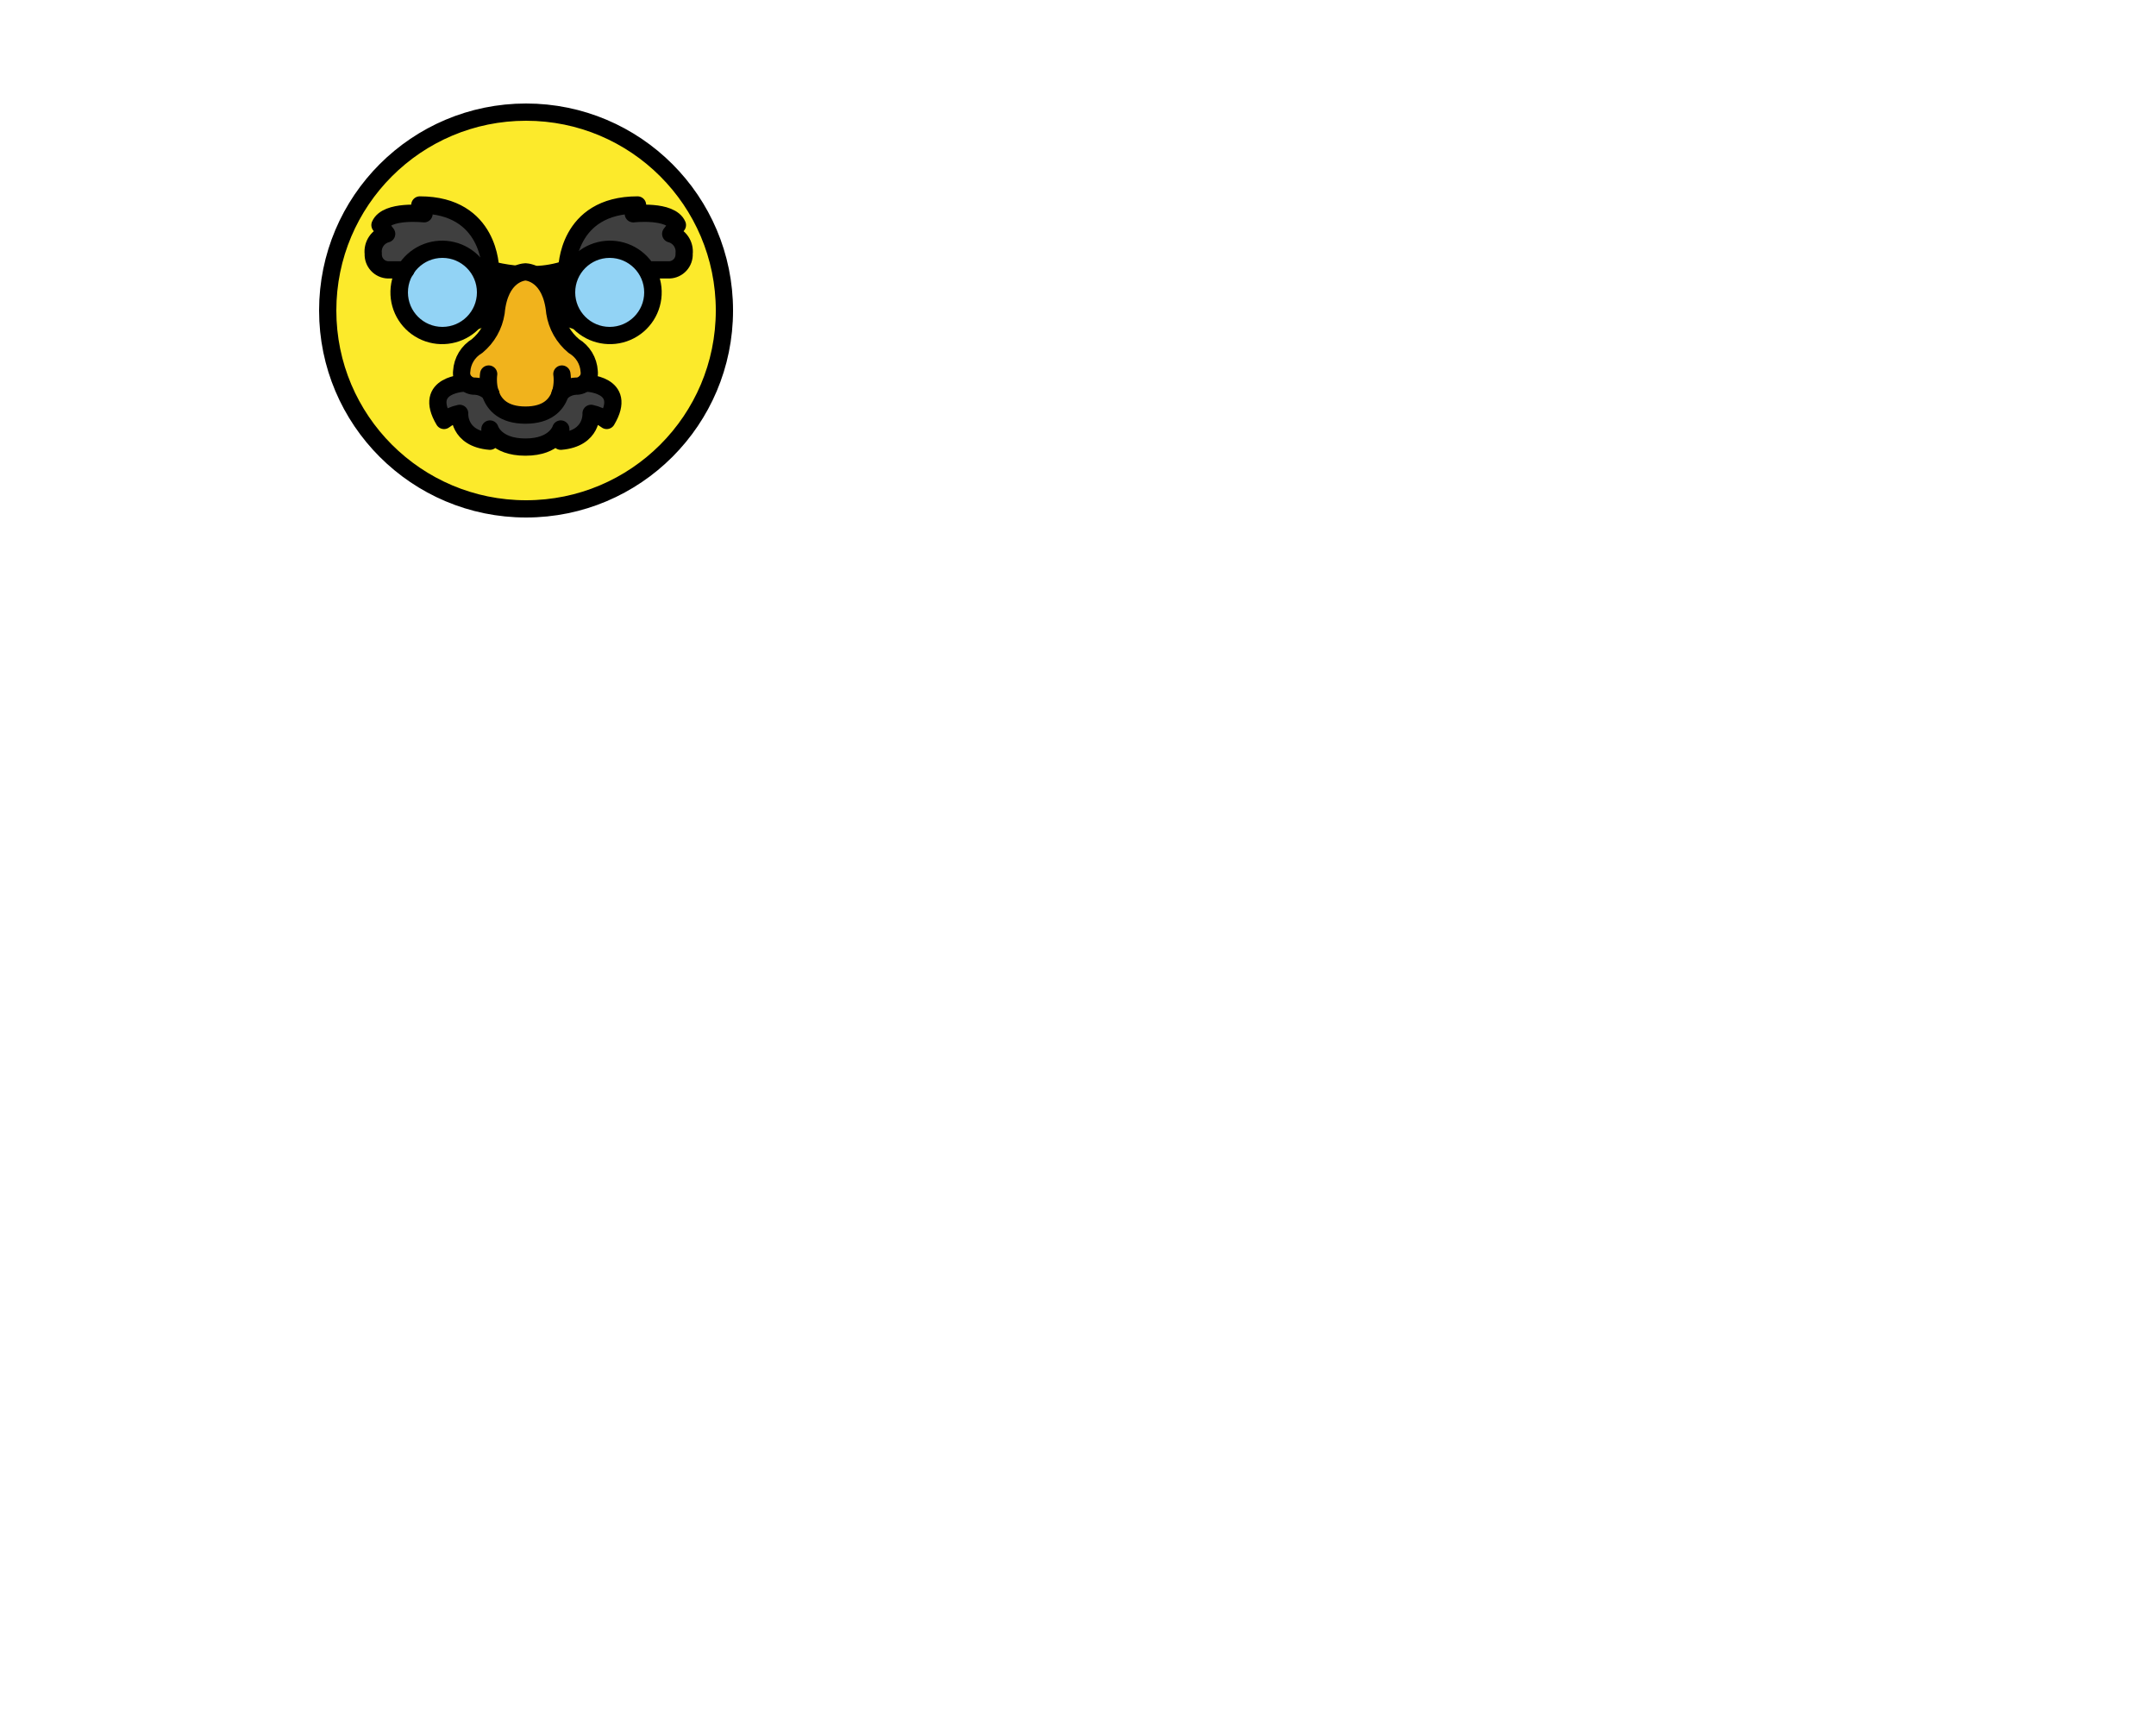
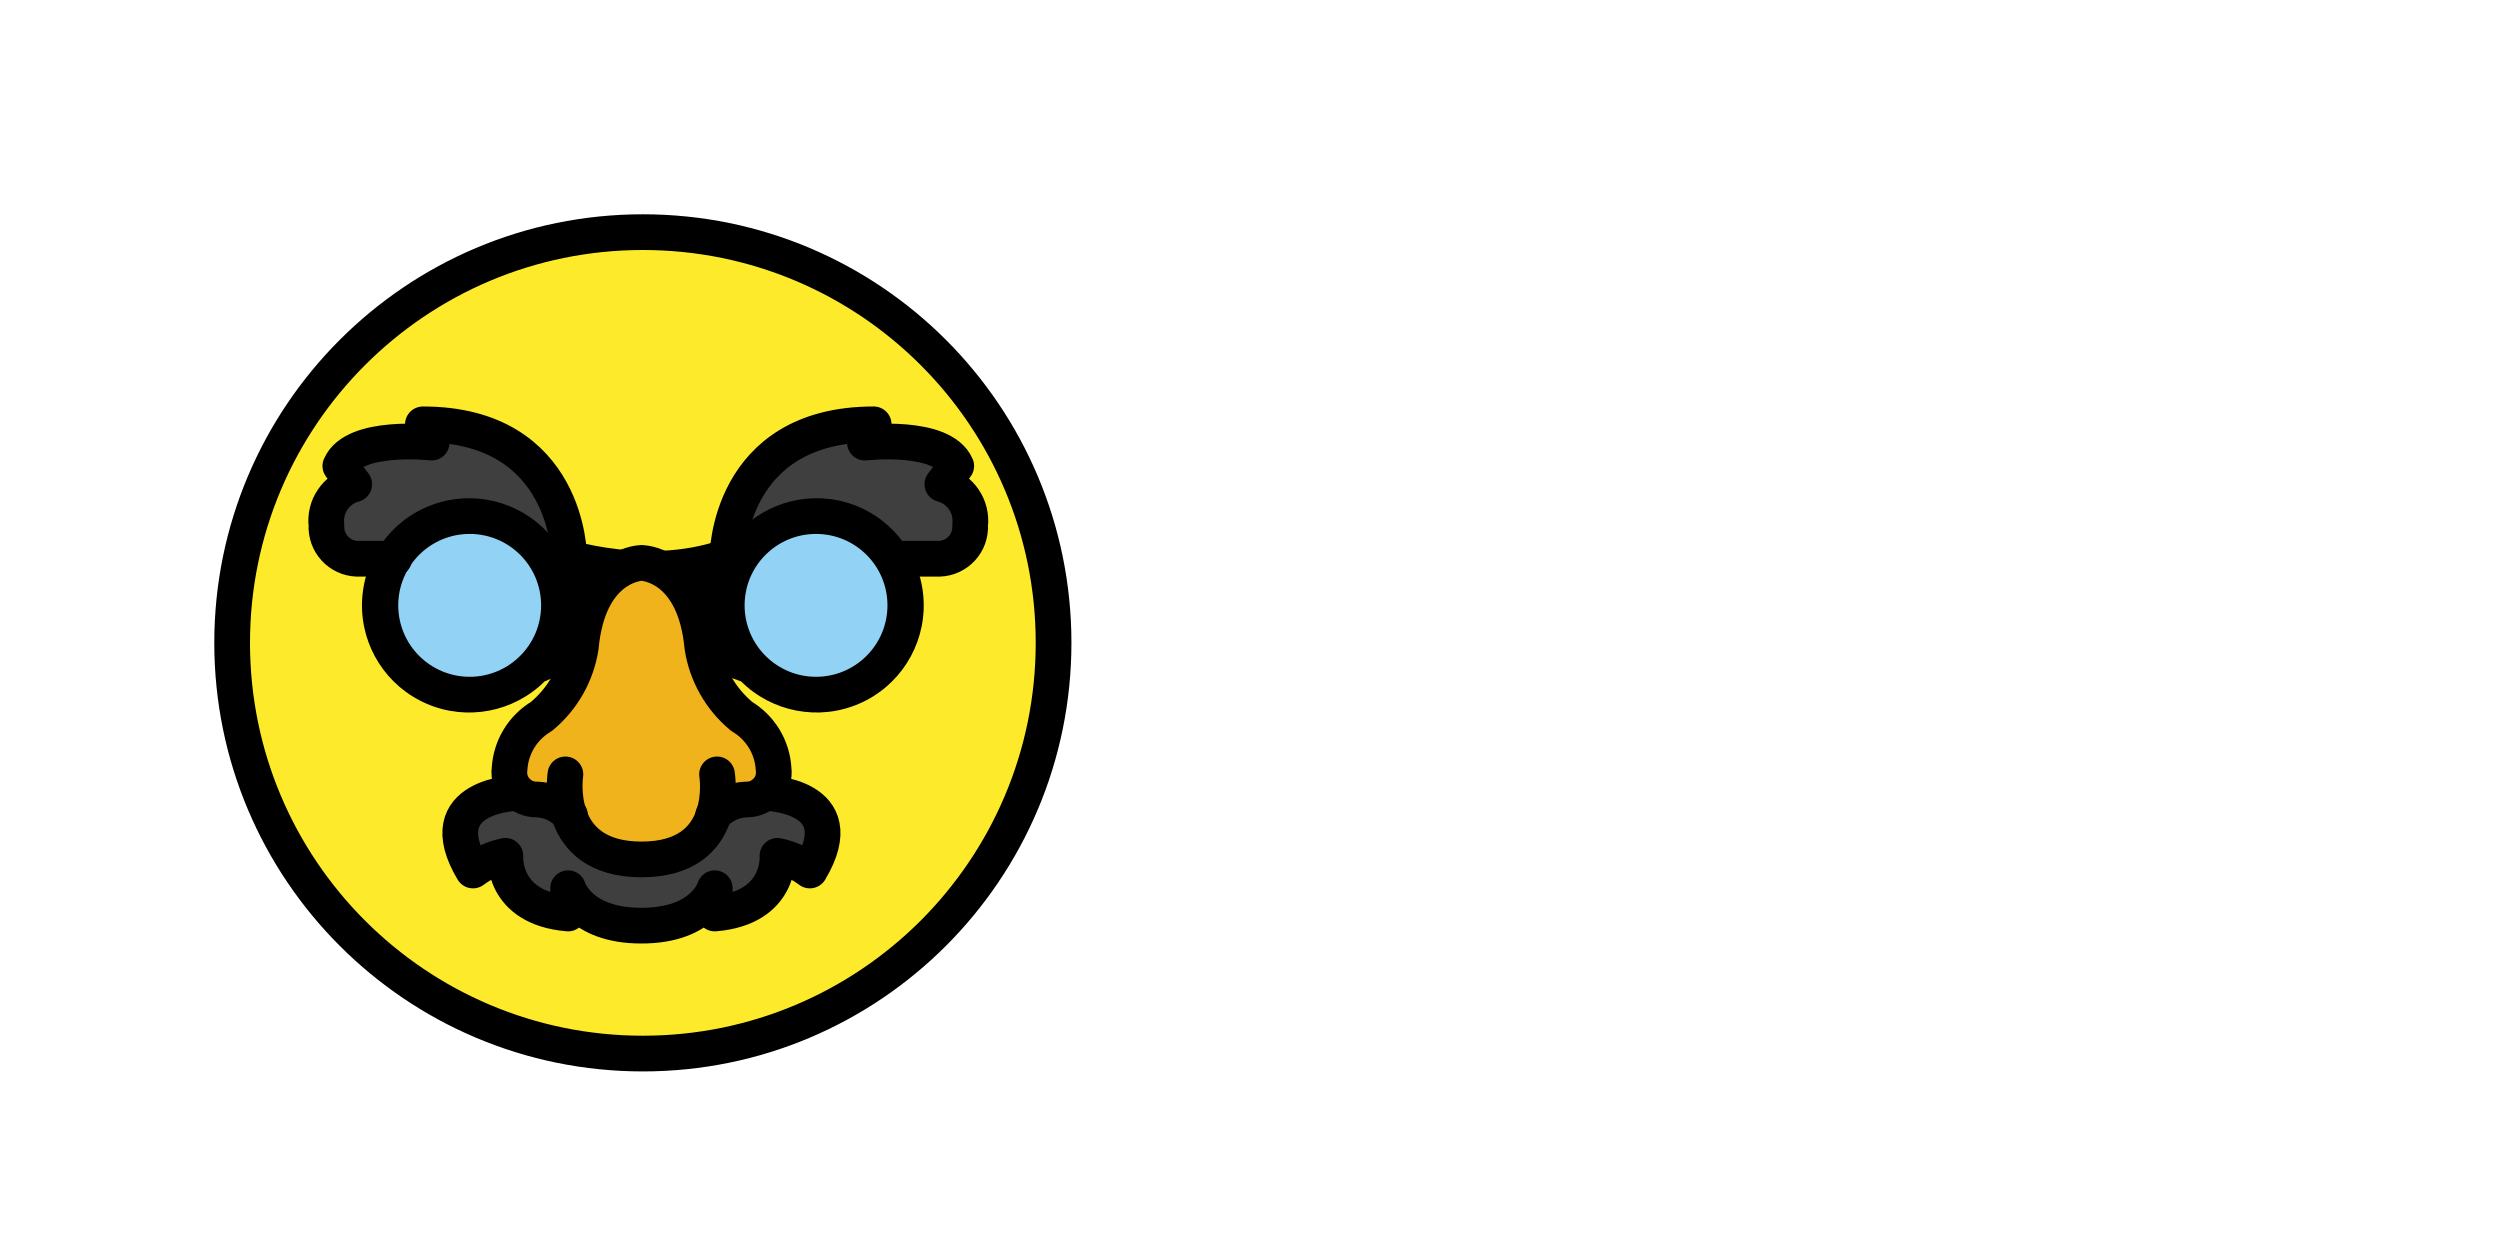
- <svg xmlns="http://www.w3.org/2000/svg" id="emoji" viewBox="0 0 200 200" width="500" height="400">
+ <svg xmlns="http://www.w3.org/2000/svg" id="emoji" viewBox="0 0 140 70">
  <rect id="my-rect" fill="#e5f9ff" x="0" y="0" rx="20" ry="20" />
  <g id="line-supplement">
    <path d="M39.664,37.59a14.468,14.468,0,0,1,1.797.554l.043.017a6,6,0,1,0-.227-8.283c-4.489,2.033-9.6.338-10.574-.021a6,6,0,1,0-.208,8.305.852.852,0,0,0,.088-.036,10.28,10.28,0,0,1,1.429-.546s.426-5.741,3.916-5.741S39.664,37.59,39.664,37.59Zm-13.362.31a4,4,0,1,1,4-4A4,4,0,0,1,26.302,37.9Zm19.396,0a4,4,0,1,1,4-4A4,4,0,0,1,45.698,37.9Z" />
  </g>
  <g id="color">
    <g id="color-2">
      <circle cx="36" cy="36" r="23" fill="#fcea2b" />
    </g>
    <circle cx="26.338" cy="33.9" r="5" fill="#92d3f5" />
    <circle cx="45.734" cy="33.9" r="5" fill="#92d3f5" />
    <path fill="#3f3f3f" d="M31.874,31.192s0-7.429-8.192-7.429a2.922,2.922,0,0,0,.491,1.023s-4.336-.491-5.114,1.309l.777,1.023a2.116,2.116,0,0,0-1.555,2.291A1.782,1.782,0,0,0,20,31.29h2.075S26.416,25.735,31.874,31.192Z" />
    <path fill="#3f3f3f" d="M40.734,31.192s0-7.429,8.192-7.429a2.922,2.922,0,0,1-.491,1.023s4.336-.491,5.114,1.309l-.777,1.023a2.116,2.116,0,0,1,1.555,2.291A1.782,1.782,0,0,1,52.608,31.29H50.533S46.179,26.206,40.734,31.192Z" />
    <path d="M39.664,37.59a14.468,14.468,0,0,1,1.797.554l.043.017a6,6,0,1,0-.227-8.283c-4.489,2.033-9.6.338-10.574-.021a6,6,0,1,0-.208,8.305.852.852,0,0,0,.088-.036,10.28,10.28,0,0,1,1.429-.546s.426-5.741,3.916-5.741S39.664,37.59,39.664,37.59Zm-13.362.31a4,4,0,1,1,4-4A4,4,0,0,1,26.302,37.9Zm19.396,0a4,4,0,1,1,4-4A4,4,0,0,1,45.698,37.9Z" />
    <path fill="#f1b31c" d="M39.935,45.661a2.563,2.563,0,0,1,1.836-.889A1.514,1.514,0,0,0,43.32,43.051a3.653,3.653,0,0,0-1.779-2.926,6.285,6.285,0,0,1-2.21-3.89c-.415-4.436-3.114-4.697-3.382-4.712l-.039,0c-.245.013-2.969.254-3.386,4.712a6.285,6.285,0,0,1-2.21,3.89,3.653,3.653,0,0,0-1.779,2.926,1.514,1.514,0,0,0,1.549,1.721,2.563,2.563,0,0,1,1.836.889s3.551,5.76,7.897.365Z" />
    <path fill="#3f3f3f" d="M42.817,44.401s5.083.07,2.534,4.347a4.493,4.493,0,0,0-1.813-.821s.227,2.917-3.512,3.229V49.74s-.604,2.096-4.098,2.096h-.017c-3.493,0-4.098-2.096-4.098-2.096v1.416c-3.739-.312-3.512-3.229-3.512-3.229a4.493,4.493,0,0,0-1.813.821c-2.549-4.277,2.534-4.347,2.534-4.347l2.599.931A4.342,4.342,0,0,0,36,48.332a4.465,4.465,0,0,0,4.414-3.135Z" />
  </g>
  <g id="line">
    <circle cx="36" cy="36" r="23" fill="none" stroke="#000" stroke-linecap="round" stroke-linejoin="round" stroke-width="2" />
    <path fill="none" stroke="#000" stroke-linecap="round" stroke-linejoin="round" stroke-width="2" d="M31.874,31.192s0-7.429-8.192-7.429a2.922,2.922,0,0,0,.491,1.023s-4.336-.491-5.114,1.309l.777,1.023a2.116,2.116,0,0,0-1.555,2.291A1.782,1.782,0,0,0,20,31.29h2.075" />
    <path fill="none" stroke="#000" stroke-linecap="round" stroke-linejoin="round" stroke-width="2" d="M40.734,31.192s0-7.429,8.192-7.429a2.922,2.922,0,0,1-.491,1.023s4.336-.491,5.114,1.309l-.777,1.023a2.116,2.116,0,0,1,1.555,2.291A1.782,1.782,0,0,1,52.608,31.29H50.533" />
    <path fill="none" stroke="#000" stroke-linecap="round" stroke-linejoin="round" stroke-width="2" d="M31.921,45.661a2.563,2.563,0,0,0-1.836-.889,1.514,1.514,0,0,1-1.549-1.721,3.653,3.653,0,0,1,1.779-2.926,6.285,6.285,0,0,0,2.21-3.89c.417-4.458,3.14-4.699,3.386-4.712l.039,0c.268.015,2.967.275,3.382,4.712a6.285,6.285,0,0,0,2.21,3.89A3.653,3.653,0,0,1,43.32,43.051a1.514,1.514,0,0,1-1.549,1.721,2.563,2.563,0,0,0-1.836.889" />
    <path fill="none" stroke="#000" stroke-linecap="round" stroke-linejoin="round" stroke-width="2" d="M31.663,43.366s-.764,4.762,4.265,4.762,4.226-4.762,4.226-4.762" />
    <path fill="none" stroke="#000" stroke-linecap="round" stroke-linejoin="round" stroke-width="2" d="M42.817,44.401s5.083.07,2.534,4.347a4.493,4.493,0,0,0-1.813-.821s.227,2.917-3.512,3.229V49.74s-.604,2.096-4.098,2.096h-.017c-3.493,0-4.098-2.096-4.098-2.096v1.416c-3.739-.312-3.512-3.229-3.512-3.229a4.493,4.493,0,0,0-1.813.821c-2.549-4.277,2.534-4.347,2.534-4.347" />
  </g>
-   <text id="my-text" x="63" y="45" font-size="22" />
+   <text id="my-text" />
</svg>
